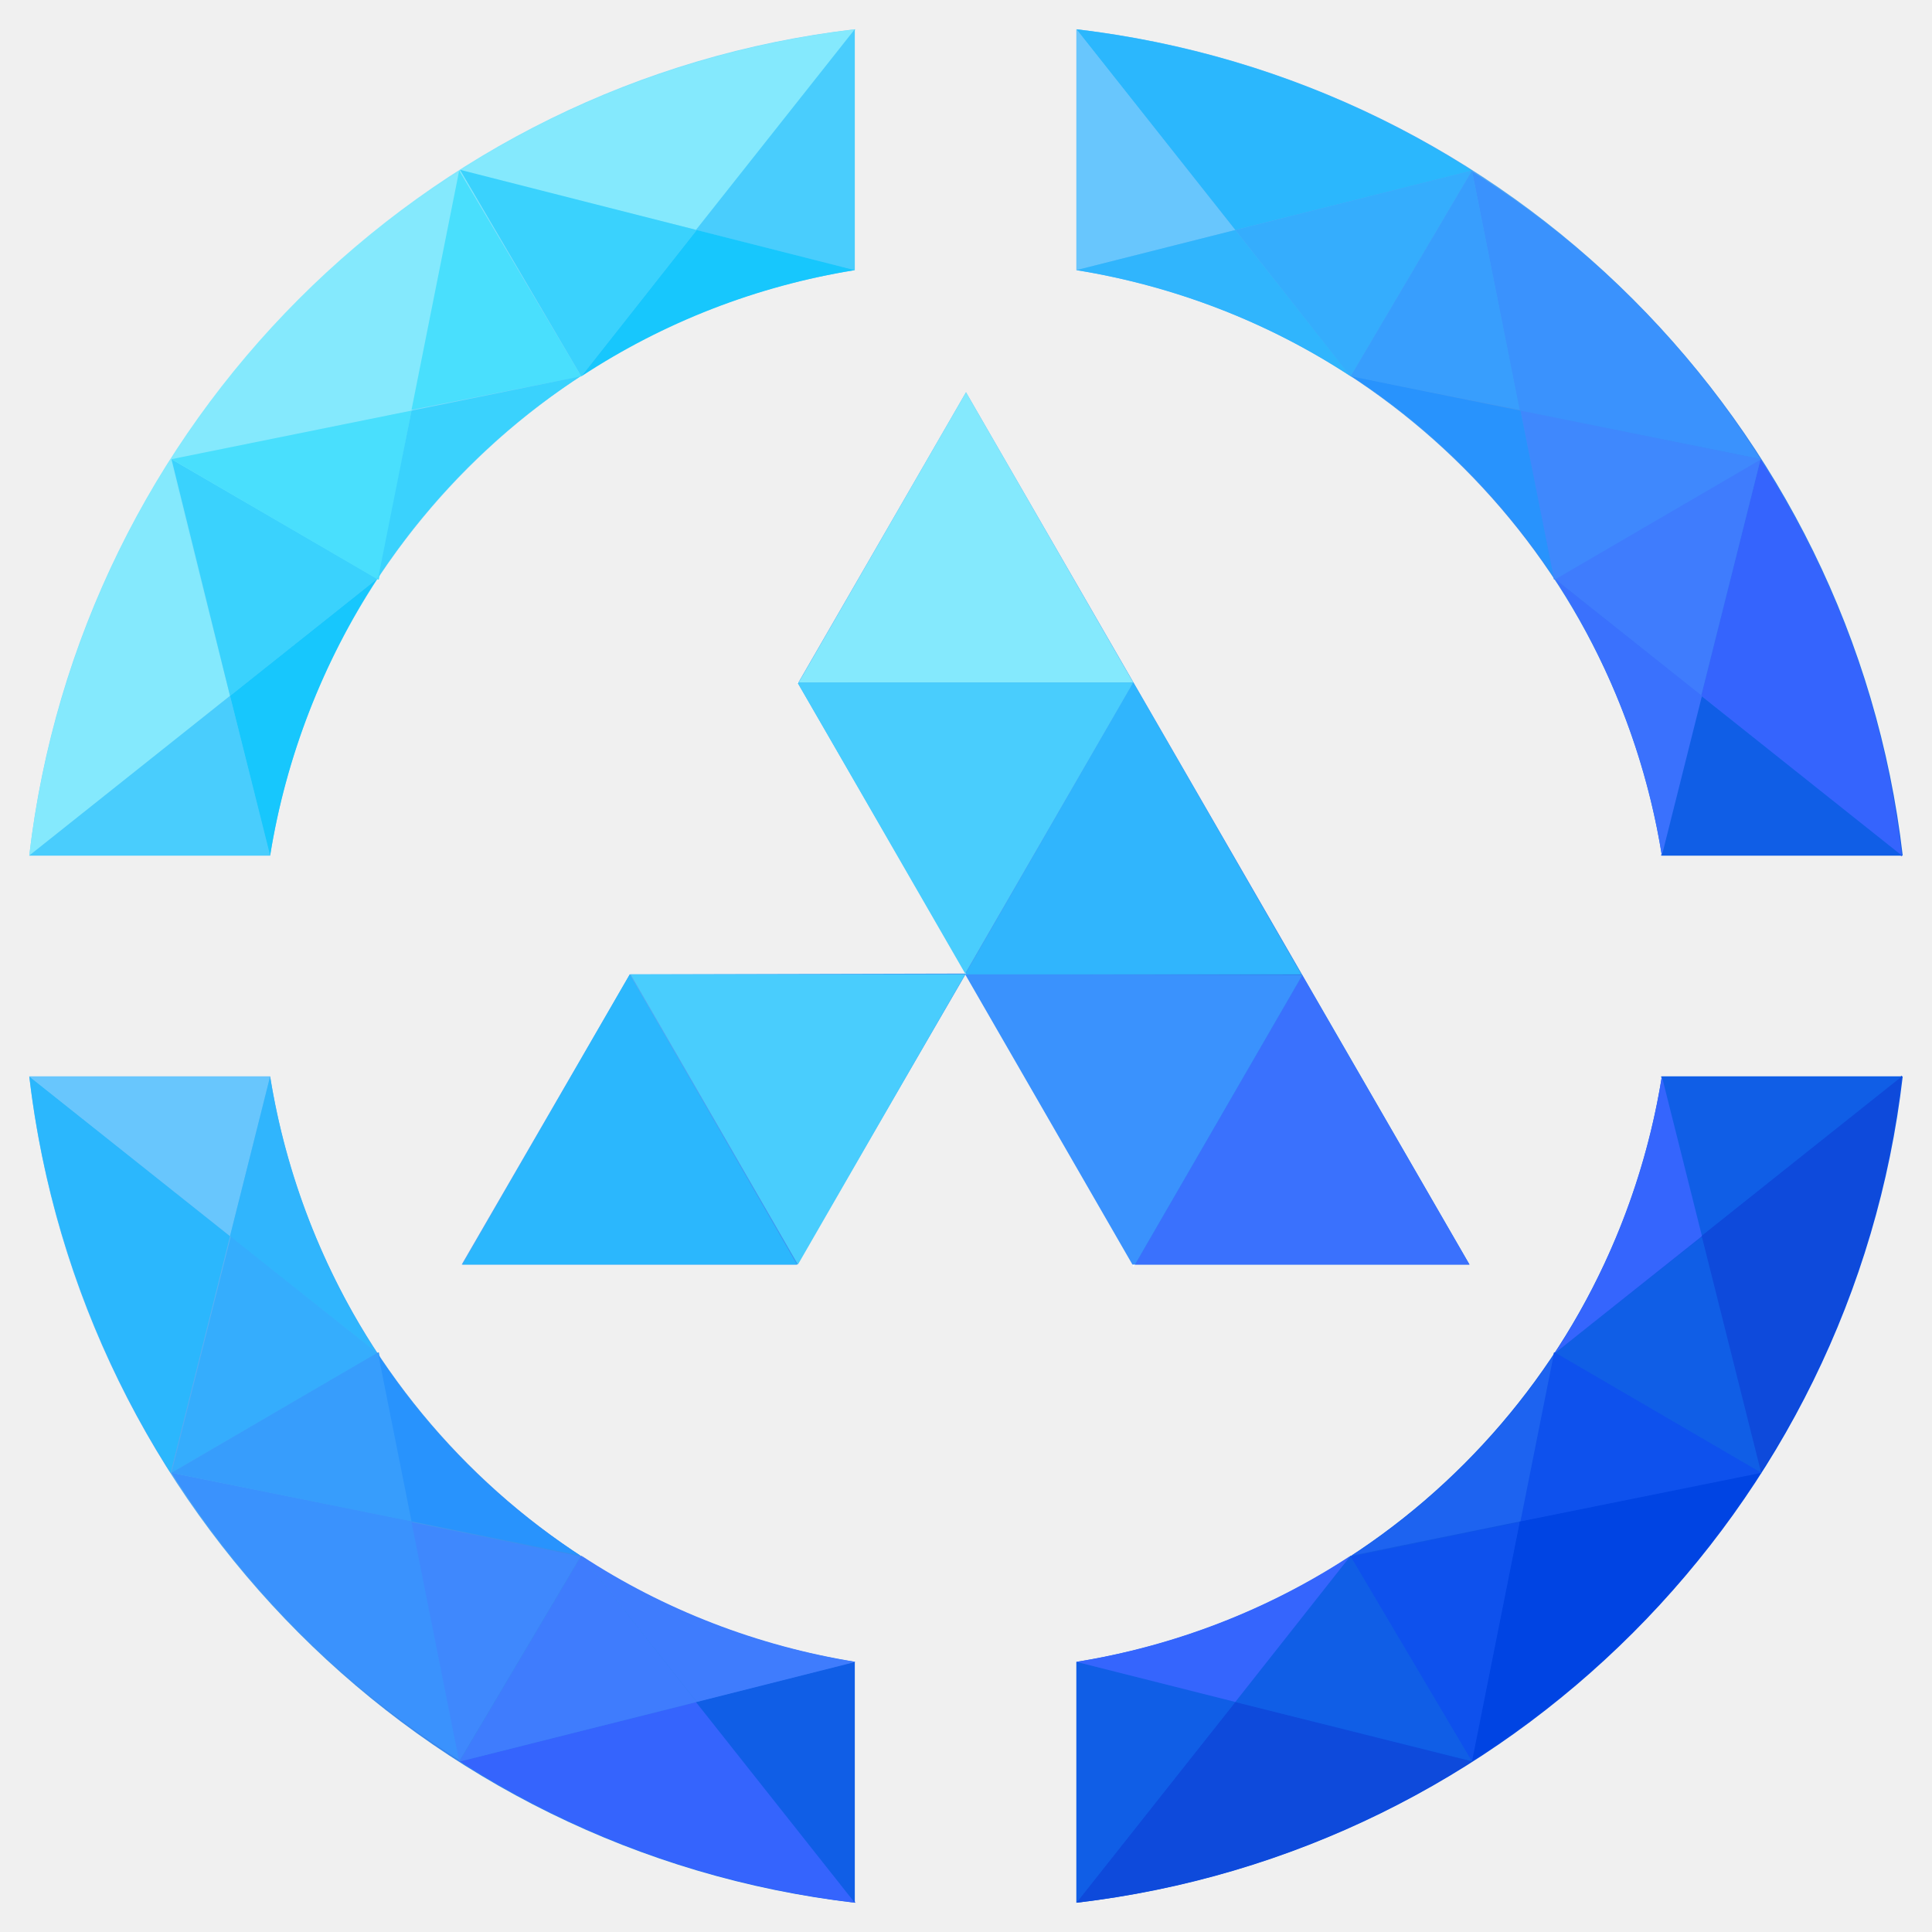
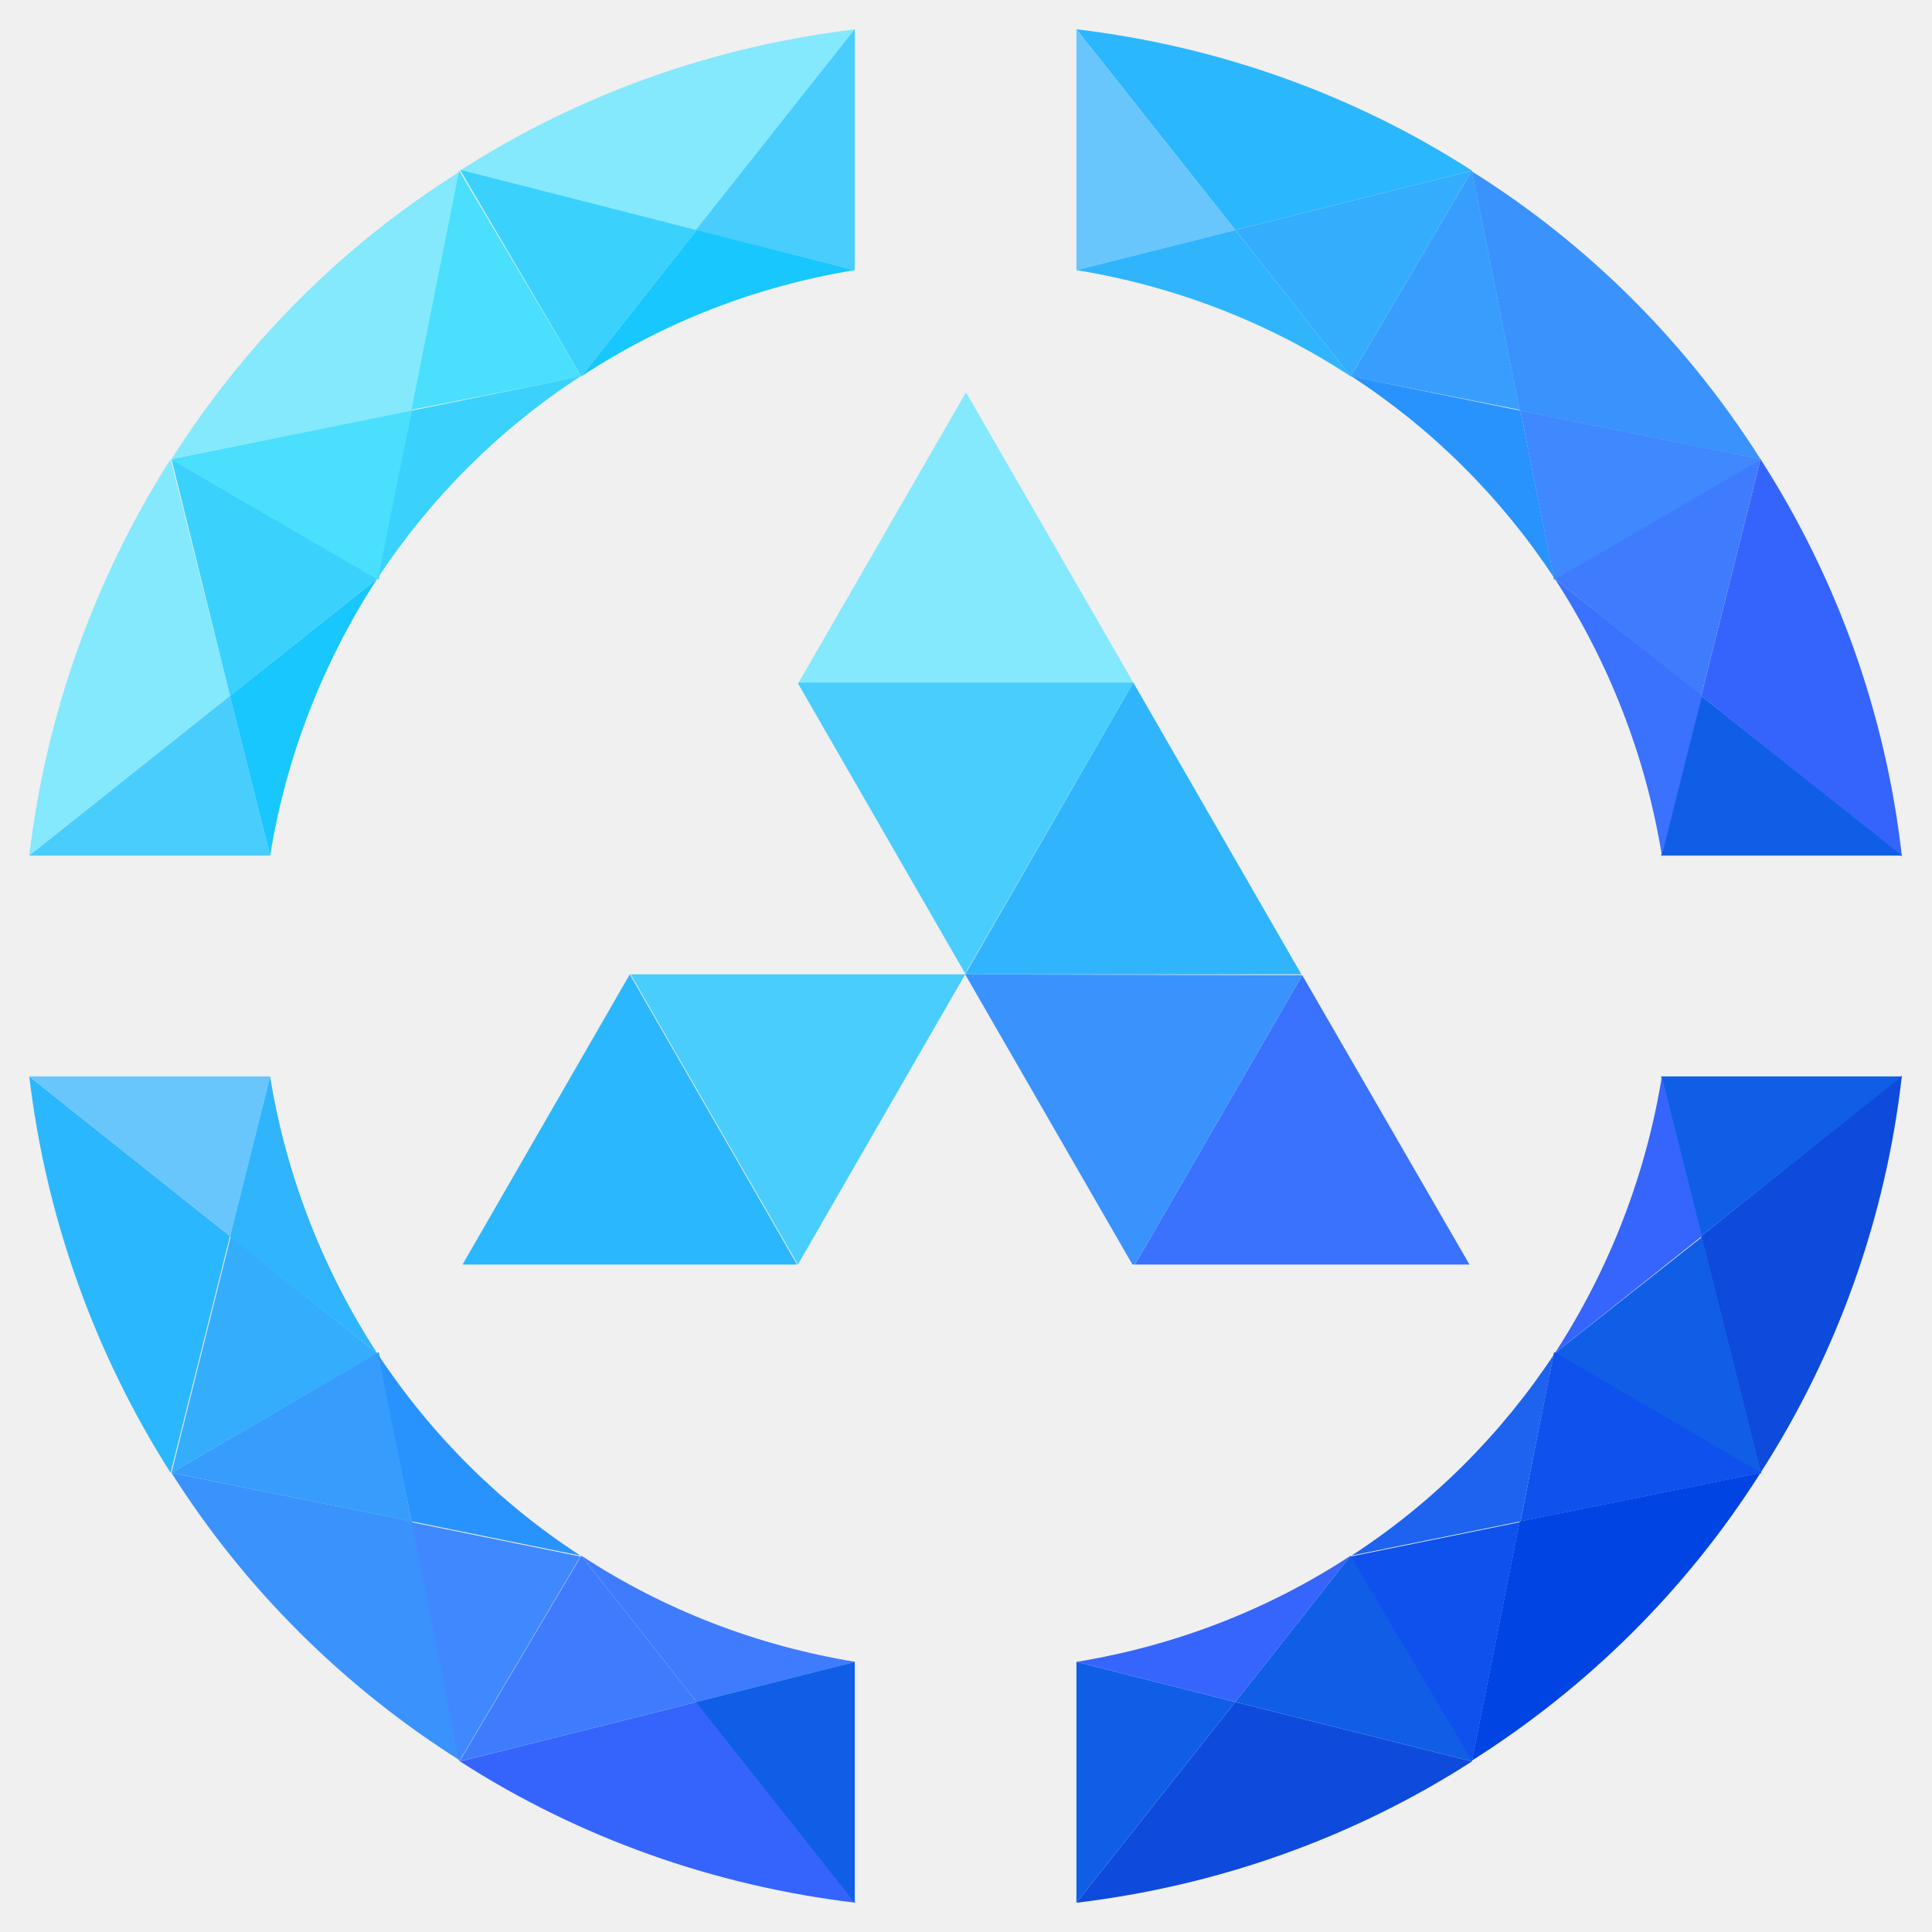
<svg xmlns="http://www.w3.org/2000/svg" width="44" height="44" viewBox="0 0 32 33" fill="none">
  <g clip-path="url(#clip0_370_7643)">
    <path d="M27.886 18.386C27.071 23.514 23.029 27.571 17.886 28.386V32.5C25.271 31.643 31.143 25.771 32 18.386H27.886ZM4.114 18.386H0C0.857 25.771 6.714 31.643 14.1 32.5V28.386C8.971 27.571 4.929 23.514 4.114 18.386ZM17.886 0.5V4.614C23.014 5.429 27.071 9.486 27.886 14.614H32C31.143 7.229 25.271 1.357 17.886 0.5ZM0 14.614H4.114C4.929 9.486 8.971 5.429 14.1 4.614V0.5C6.714 1.357 0.857 7.229 0 14.614Z" fill="url(#paint0_linear_370_7643)" />
    <path d="M16 6.7L13.129 11.671L16 16.629L18.886 21.6H24.6L16 6.7Z" fill="url(#paint1_linear_370_7643)" />
    <path d="M10.257 16.643L7.386 21.6H13.114L16 16.629" fill="url(#paint2_linear_370_7643)" />
    <path d="M17.886 32.5C20.286 32.214 22.6 31.4 24.643 30.086L20.6 29.071L17.886 32.5Z" fill="#0E4ADB" />
    <path d="M28.557 21.114L29.571 25.157C30.886 23.114 31.714 20.786 31.986 18.371L28.557 21.114Z" fill="#0E4ADB" />
    <path d="M26.057 23.114L29.586 25.171L28.571 21.129L26.057 23.114Z" fill="#105EE6" />
    <path d="M17.886 28.386V32.5L20.6 29.071L17.886 28.386Z" fill="#105EE6" />
    <path d="M28.557 21.114L31.986 18.386H27.872L28.557 21.114Z" fill="#105EE6" />
    <path d="M22.571 26.571L20.6 29.071L24.643 30.086V30.071L22.571 26.571Z" fill="#105EE6" />
    <path d="M26.057 23.114L28.571 21.114L27.886 18.386C27.614 20.071 26.986 21.686 26.057 23.114Z" fill="#3565FD" />
    <path d="M20.6 29.071L22.572 26.571C21.157 27.5 19.557 28.114 17.886 28.386L20.6 29.071Z" fill="#3565FD" />
    <path d="M29.571 25.157L25.457 25.986L24.643 30.071C26.628 28.814 28.314 27.143 29.571 25.157Z" fill="#0044E3" />
    <path d="M25.471 25.986L29.586 25.157L26.057 23.1H26.043L25.471 25.986Z" fill="#0E51ED" />
    <path d="M24.643 30.086L25.457 26L22.571 26.586L24.643 30.086Z" fill="#0E51ED" />
    <path d="M25.471 25.986L26.043 23.114H26.057C25.143 24.5 23.971 25.671 22.586 26.571L25.471 25.986Z" fill="#1D63F0" />
    <path d="M18.843 21.6L18.857 21.643L18.886 21.6H18.843Z" fill="white" />
    <path d="M17.886 0.5C20.286 0.786 22.6 1.6 24.643 2.914L20.6 3.929L17.886 0.5Z" fill="#2BB7FD" />
    <path d="M28.557 11.886L29.571 7.843C30.886 9.886 31.714 12.214 31.986 14.629L28.557 11.886Z" fill="#3564FD" />
    <path d="M26.057 9.886L29.571 7.843L28.557 11.886L26.057 9.886Z" fill="#3F7CFD" />
    <path d="M17.886 4.614V0.5L20.6 3.929L17.886 4.614Z" fill="#68C6FD" />
    <path d="M28.557 11.886L31.986 14.614H27.872L28.557 11.886Z" fill="#105EE6" />
    <path d="M22.571 6.429L20.6 3.929L24.643 2.914L22.571 6.429Z" fill="#35ADFD" />
    <path d="M26.057 9.886L28.571 11.886L27.886 14.614C27.614 12.929 26.986 11.314 26.057 9.886Z" fill="#3A71FD" />
    <path d="M20.6 3.929L22.572 6.429C21.157 5.5 19.557 4.886 17.886 4.614L20.6 3.929Z" fill="#30B5FD" />
    <path d="M29.571 7.843L25.457 7.014L24.643 2.929C26.628 4.171 28.314 5.857 29.571 7.843Z" fill="#3A92FD" />
    <path d="M25.471 7.014L29.586 7.843L26.057 9.9H26.043L25.471 7.014Z" fill="#3F88FD" />
    <path d="M24.643 2.914L25.457 7L22.571 6.429L24.643 2.914Z" fill="#389EFD" />
    <path d="M25.471 7.014L26.043 9.886H26.057C25.143 8.5 23.971 7.329 22.586 6.429L25.471 7.014Z" fill="#2893FD" />
    <path d="M14.114 32.5C11.714 32.214 9.4 31.4 7.357 30.086L11.4 29.071L14.114 32.5Z" fill="#3564FD" />
    <path d="M3.429 21.114L2.414 25.157C1.114 23.114 0.286 20.8 0 18.386L3.429 21.114Z" fill="#2BB7FD" />
    <path d="M5.943 23.114L2.429 25.157L3.443 21.114L5.943 23.114Z" fill="#35ADFD" />
    <path d="M14.1 28.386V32.5L11.386 29.071L14.1 28.386Z" fill="#105EE6" />
    <path d="M3.429 21.114L0 18.386H4.114L3.429 21.114Z" fill="#68C6FD" />
    <path d="M9.429 26.571L11.4 29.071L7.357 30.086V30.071L9.429 26.571Z" fill="#3F7CFD" />
    <path d="M5.943 23.114L3.429 21.114L4.114 18.386C4.386 20.071 5.014 21.686 5.943 23.114Z" fill="#30B5FD" />
    <path d="M11.4 29.071L9.429 26.571C10.843 27.5 12.443 28.114 14.114 28.386L11.4 29.071Z" fill="#3F7CFD" />
    <path d="M2.429 25.157L6.543 25.986L7.357 30.071C5.371 28.814 3.686 27.143 2.429 25.157Z" fill="#3A92FD" />
    <path d="M6.529 25.986L2.429 25.157L5.957 23.1H5.971L6.529 25.986Z" fill="#379DFC" />
    <path d="M7.343 30.086L6.529 26L9.414 26.586L7.343 30.086Z" fill="#3F88FD" />
    <path d="M6.529 25.986L5.957 23.114H5.943C6.857 24.5 8.029 25.671 9.414 26.571L6.529 25.986Z" fill="#2893FD" />
    <path d="M14.114 0.5C11.714 0.786 9.4 1.6 7.357 2.914L11.4 3.929L14.114 0.5Z" fill="#84E9FD" />
    <path d="M3.429 11.886L2.414 7.843C1.114 9.886 0.286 12.2 0 14.614L3.429 11.886Z" fill="#84E9FD" />
    <path d="M5.943 9.886L2.429 7.843L3.429 11.886L5.943 9.886Z" fill="#3AD2FD" />
    <path d="M14.1 4.614V0.5L11.386 3.929L14.1 4.614Z" fill="#49CDFD" />
    <path d="M3.429 11.886L0 14.614H4.114L3.429 11.886Z" fill="#49CDFD" />
    <path d="M9.429 6.429L11.4 3.929L7.357 2.9L9.429 6.429Z" fill="#3AD2FD" />
    <path d="M5.943 9.886L3.429 11.886L4.114 14.614C4.386 12.929 5.014 11.314 5.943 9.886Z" fill="#17C7FD" />
    <path d="M11.4 3.929L9.429 6.429C10.843 5.5 12.429 4.886 14.1 4.614L11.4 3.929Z" fill="#17C7FD" />
    <path d="M2.429 7.843L6.543 7.014L7.357 2.929C5.371 4.171 3.686 5.857 2.429 7.843Z" fill="#84E9FD" />
    <path d="M6.529 7.014L2.429 7.843L5.957 9.9H5.971L6.529 7.014Z" fill="#49DFFD" />
    <path d="M7.343 2.914L6.529 7L9.429 6.429L7.343 2.914Z" fill="#49DFFD" />
    <path d="M6.529 7.014L5.957 9.886H5.943C6.857 8.5 8.029 7.329 9.414 6.429L6.529 7.014Z" fill="#3AD2FD" />
    <path d="M13.1 11.657L13.129 11.671L13.143 11.657H13.1Z" fill="white" />
    <path d="M7.4 21.6H13.114L10.257 16.643L7.4 21.6Z" fill="#2BB7FD" />
    <path d="M24.6 21.6L21.743 16.657L18.886 21.6H24.6Z" fill="#3A71FD" />
    <path d="M21.743 16.657L15.986 16.643L18.843 21.6H18.886L21.743 16.657Z" fill="#3A92FD" />
    <path d="M15.986 16.643H10.271L13.129 21.6L15.986 16.643Z" fill="#49CDFD" />
    <path d="M18.857 11.657L16 6.7L13.143 11.657H18.857Z" fill="#84E9FD" />
    <path d="M18.857 11.657L15.986 16.643H21.729L18.857 11.657Z" fill="#30B5FD" />
    <path d="M13.143 11.657L13.129 11.671L15.986 16.629L18.857 11.657H13.143Z" fill="#49CDFD" />
  </g>
  <defs>
-     <linearGradient id="paint0_linear_370_7643" x1="4.516" y1="5.258" x2="27.568" y2="27.824" gradientUnits="userSpaceOnUse">
+     <linearGradient x1="4.516" y1="5.258" x2="27.568" y2="27.824" gradientUnits="userSpaceOnUse">
      <stop stop-color="#84E9FD" />
      <stop offset="1" stop-color="#0044E3" />
    </linearGradient>
-     <linearGradient id="paint1_linear_370_7643" x1="6.396" y1="3.338" x2="29.448" y2="25.903" gradientUnits="userSpaceOnUse">
+     <linearGradient x1="6.396" y1="3.338" x2="29.448" y2="25.903" gradientUnits="userSpaceOnUse">
      <stop stop-color="#84E9FD" />
      <stop offset="1" stop-color="#0044E3" />
    </linearGradient>
-     <linearGradient id="paint2_linear_370_7643" x1="1.102" y1="8.746" x2="24.153" y2="31.312" gradientUnits="userSpaceOnUse">
+     <linearGradient x1="1.102" y1="8.746" x2="24.153" y2="31.312" gradientUnits="userSpaceOnUse">
      <stop stop-color="#84E9FD" />
      <stop offset="1" stop-color="#0044E3" />
    </linearGradient>
    <clipPath id="clip0_370_7643">
      <rect width="44" height="44" fill="white" transform="translate(0 0.5)" />
    </clipPath>
  </defs>
</svg>
